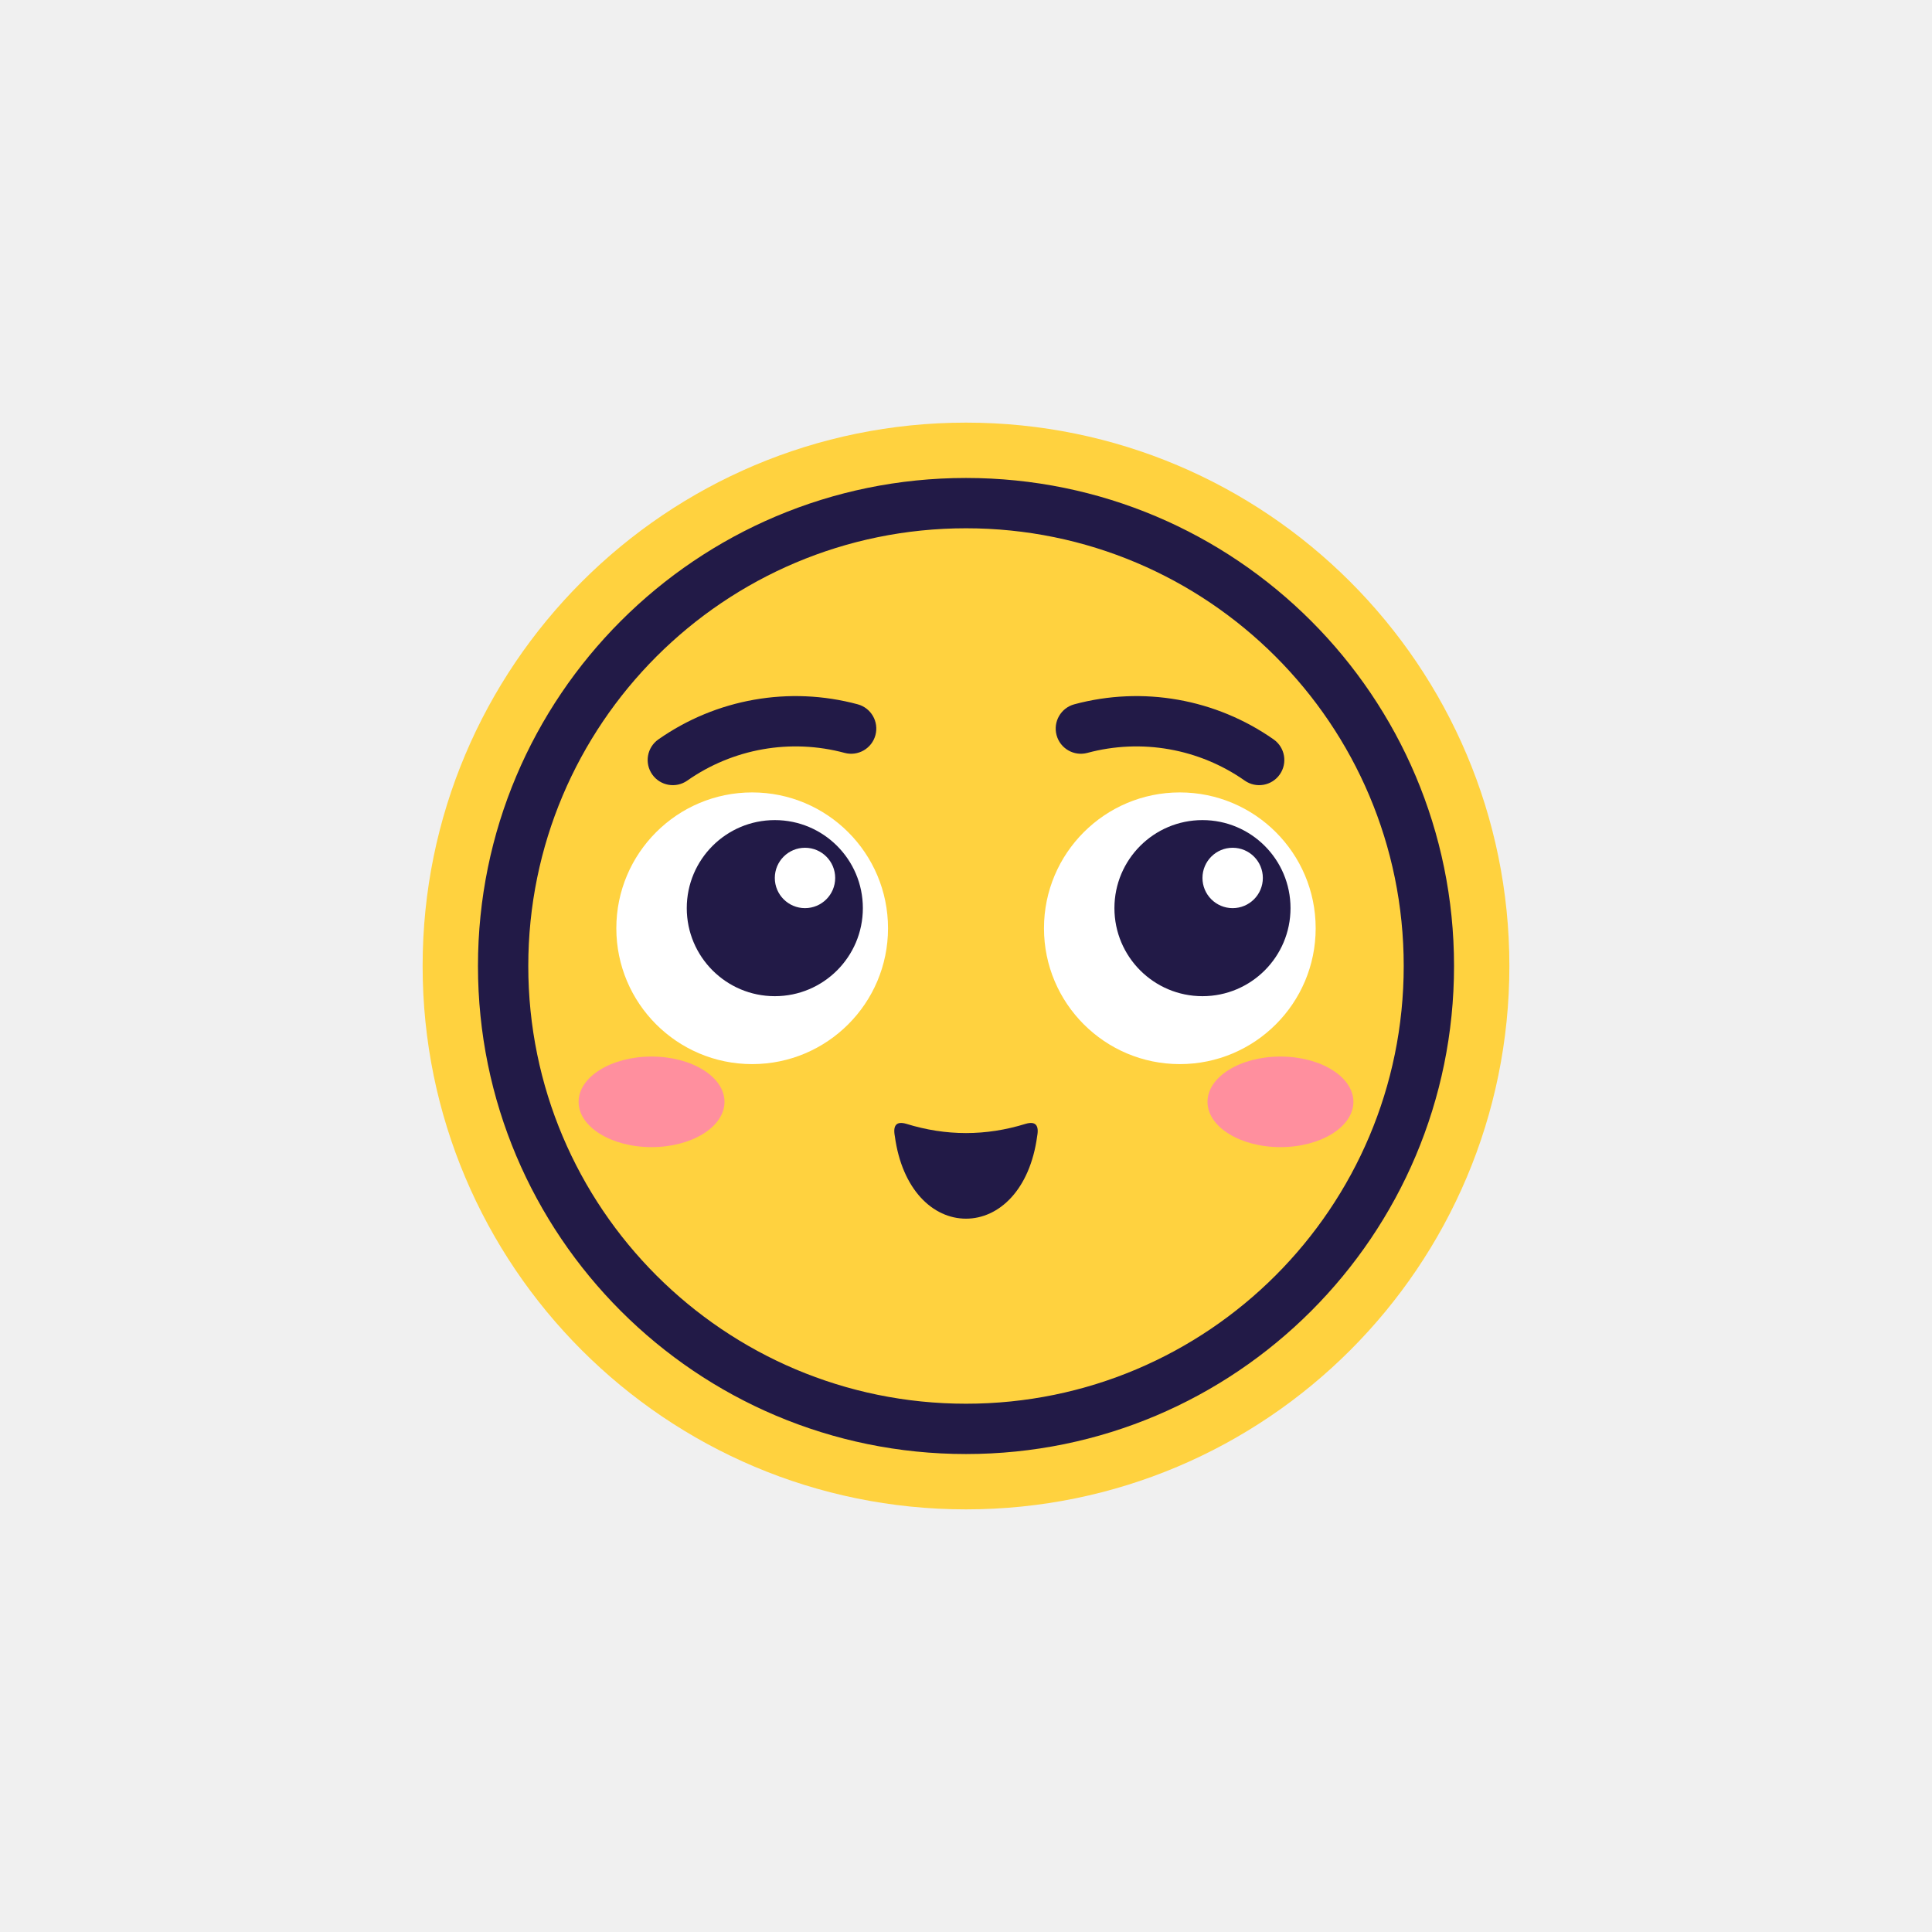
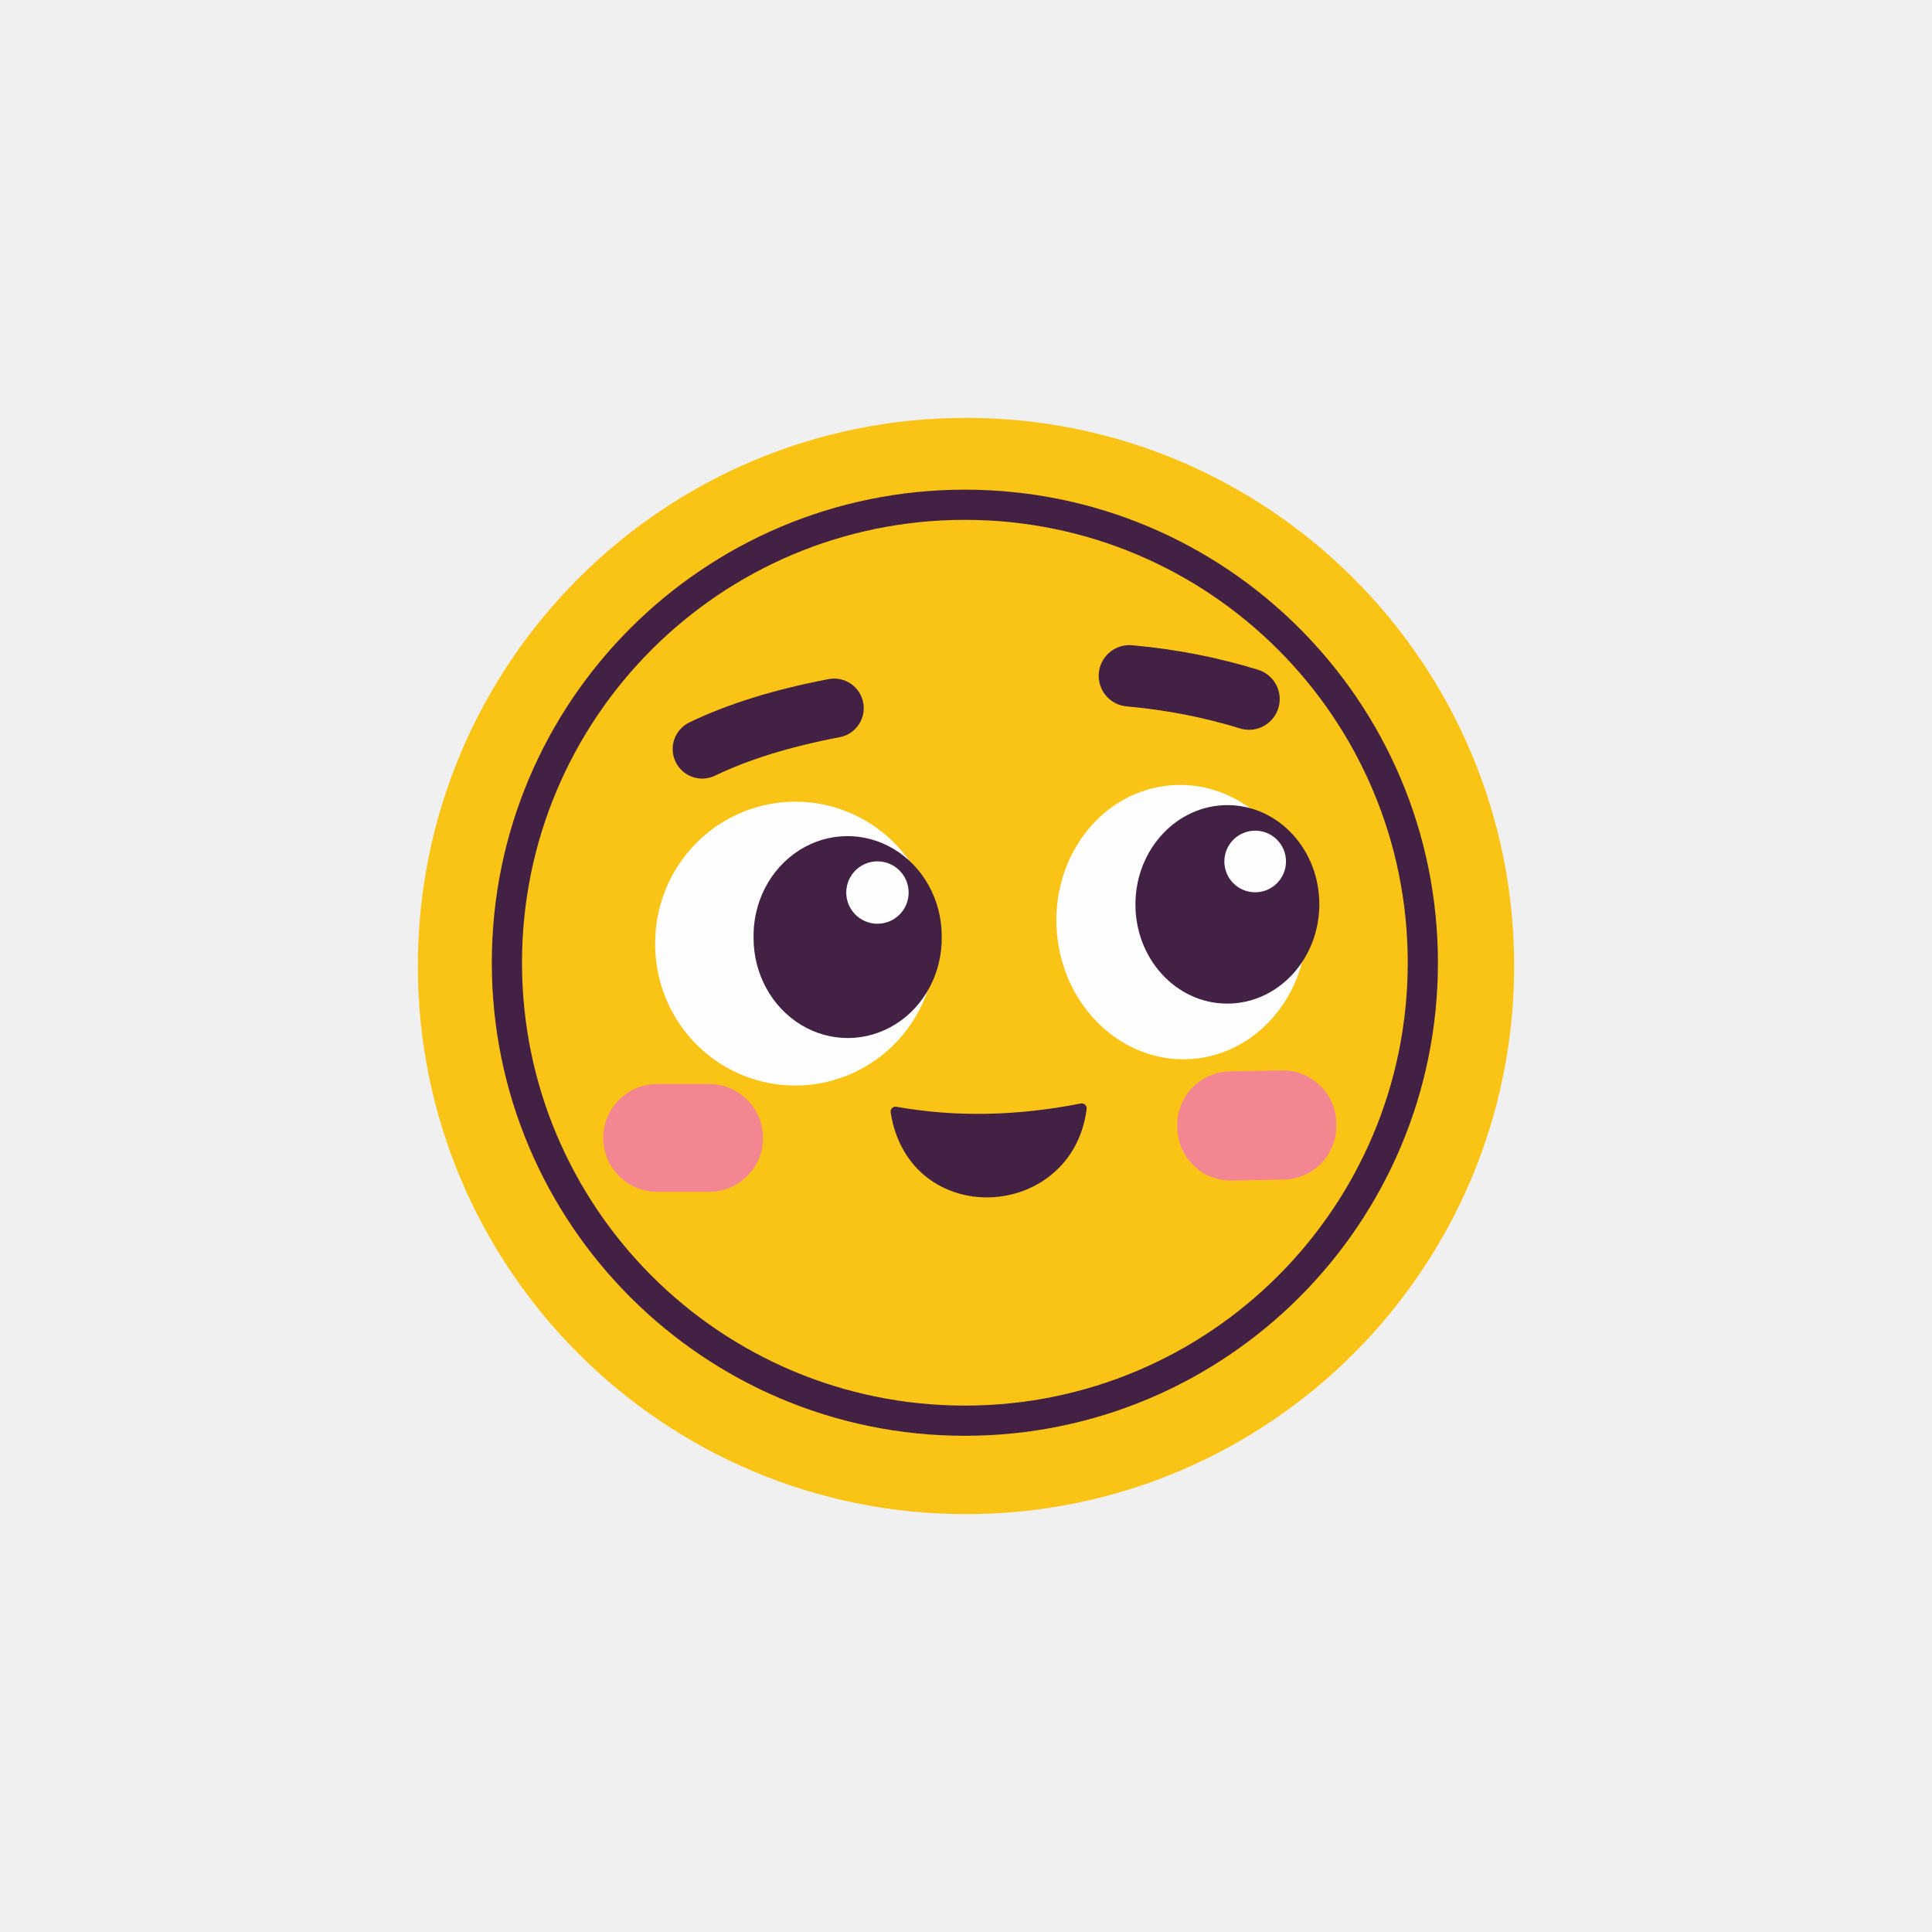
<svg xmlns="http://www.w3.org/2000/svg" viewBox="0 0 1536 1536" width="1536" height="1536">
-   <path fill="#FFD23F" d="M336 768a432 432 0 1 0 864 0a432 432 0 1 0 -864 0Z" />
-   <path fill="#221A47" fill-rule="evenodd" d="M380 768a388 388 0 1 0 776 0a388 388 0 1 0 -776 0ZM420 768a348 348 0 1 0 696 0a348 348 0 1 0 -696 0Z" />
-   <path fill="#221A47" d="M523.38 587.89A190 190 0 0 1 681.88 559.94A20 20 0 0 1 671.49 598.57A150 150 0 0 0 546.36 620.63A20 20 0 0 1 523.38 587.89ZM854.12 559.94A190 190 0 0 1 1012.62 587.89A20 20 0 0 1 989.64 620.63A150 150 0 0 0 864.51 598.57A20 20 0 0 1 854.12 559.94Z" />
-   <path fill="#FFFFFF" d="M490 738a108 108 0 1 0 216 0a108 108 0 1 0 -216 0ZM830 738a108 108 0 1 0 216 0a108 108 0 1 0 -216 0Z" />
-   <path fill="#221A47" d="M546 722a70 70 0 1 0 140 0a70 70 0 1 0 -140 0ZM886 722a70 70 0 1 0 140 0a70 70 0 1 0 -140 0Z" />
-   <path fill="#FFFFFF" d="M616 698a24 24 0 1 0 48 0a24 24 0 1 0 -48 0ZM956 698a24 24 0 1 0 48 0a24 24 0 1 0 -48 0Z" />
-   <path fill="#FF8F9E" d="M460 876a58 36 0 1 0 116 0a58 36 0 1 0 -116 0ZM960 876a58 36 0 1 0 116 0a58 36 0 1 0 -116 0Z" />
-   <path fill="#221A47" d="M720.44 893.44Q768 908.2 815.56 893.44Q827.04 890.16 824.58 903.28C818.84 945.92 794.24 968.88 768 968.88C741.76 968.88 717.16 945.92 711.42 903.28Q708.96 890.16 720.44 893.44Z" />
+   <g transform="translate(261.7 251.7) scale(1)">
+     <path fill="#FAC417" d="M70.5 516.3A435.8 435.8 0 1 0 942.1 516.3A435.8 435.8 0 1 0 70.5 516.3Z" />
+     <path fill="#422145" fill-rule="evenodd" d="M129.3 513.7A376.1 376.1 0 1 0 881.5 513.7A376.1 376.1 0 1 0 129.3 513.7ZM153.3 513.7A352.1 352.1 0 1 0 857.5 513.7A352.1 352.1 0 1 0 153.3 513.7Z" />
+     <path fill="none" stroke="#422145" stroke-width="47" stroke-linecap="round" d="M296.6 343.8Q339.5 323.1 401.5 311.3" />
+     <path fill="none" stroke="#422145" stroke-width="48.8" stroke-linecap="round" d="M636.2 285.6Q685.6 290 731.3 304.1" />
+     <path fill="#FEFEFE" d="M259.23 495.97A111.4 112.3 1.3 1 0 481.97 501.03A111.4 112.3 1.3 1 0 259.23 495.97ZM578.48 488.87A99.6 109.1 -4.3 1 0 777.12 473.93A99.6 109.1 -4.3 1 0 578.48 488.87Z" />
+     <path fill="#422145" d="M337.41 494.21A74.8 79.4 -0.7 1 0 486.99 492.39A74.8 79.4 -0.7 1 0 337.41 494.21ZM641 466.79A73.1 78.9 0.4 1 0 787.2 467.81A73.1 78.9 0.4 1 0 641 466.79Z" />
+     <path fill="#FEFEFE" d="M411.1 457.9A24.8 24.8 0 1 0 460.7 457.9A24.8 24.8 0 1 0 411.1 457.9ZM711.7 433.2A24.5 24.5 0 1 0 760.7 433.2A24.5 24.5 0 1 0 711.7 433.2Z" />
+     <path fill="#F38691" d="M260.75 610.15L302.05 610.15A42.85 42.85 0 0 1 344.9 653L344.9 653A42.85 42.85 0 0 1 302.05 695.85L260.75 695.85A42.85 42.85 0 0 1 217.9 653L217.9 653A42.85 42.85 0 0 1 260.75 610.15ZM715.97 600.11L757.36 599.31A42.5 42.5 -1.1 0 1 800.67 640.99L800.71 642.79A42.5 42.5 -1.1 0 1 759.03 686.09L717.64 686.89A42.5 42.5 -1.1 0 1 674.33 645.21L674.29 643.41A42.5 42.5 -1.1 0 1 715.97 600.11Z" />
+     <path fill="#422145" stroke="#422145" stroke-width="7.9" stroke-linejoin="round" d="M450.3 632.1Q520.8 644.7 598.3 629.5C587.4 715 464.2 721.2 450.3 632.1Z" />
+   </g>
</svg>
